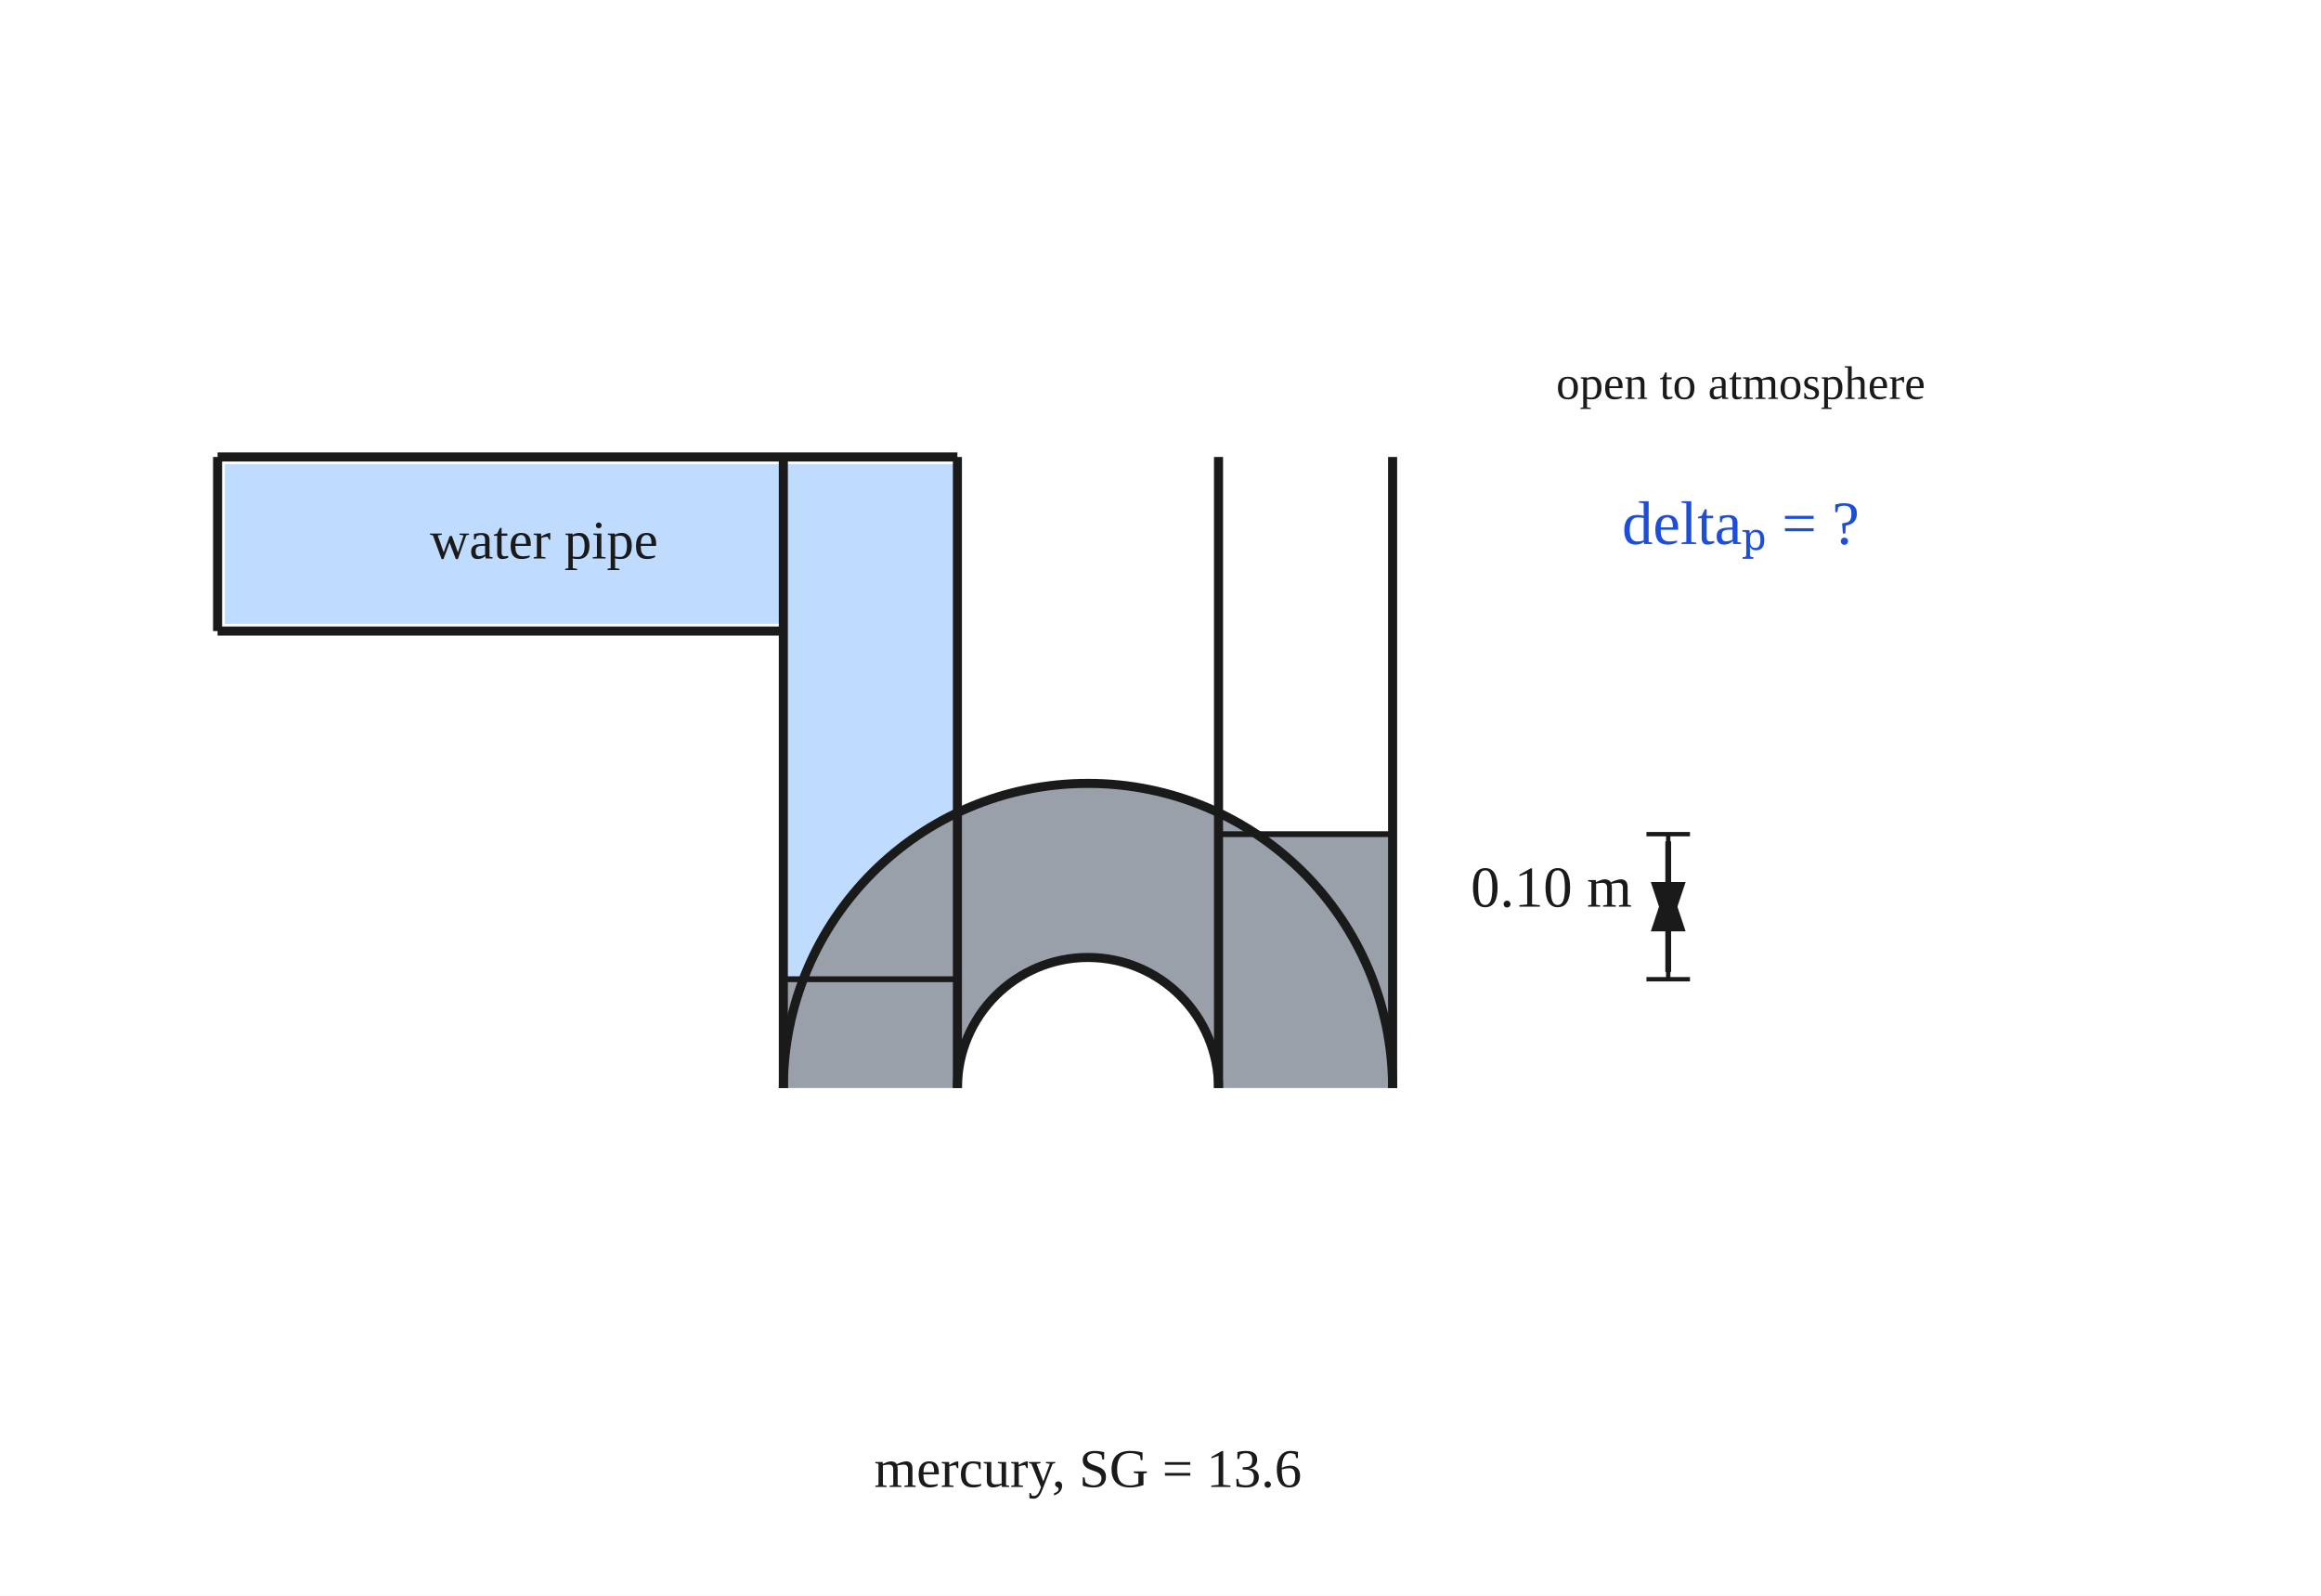
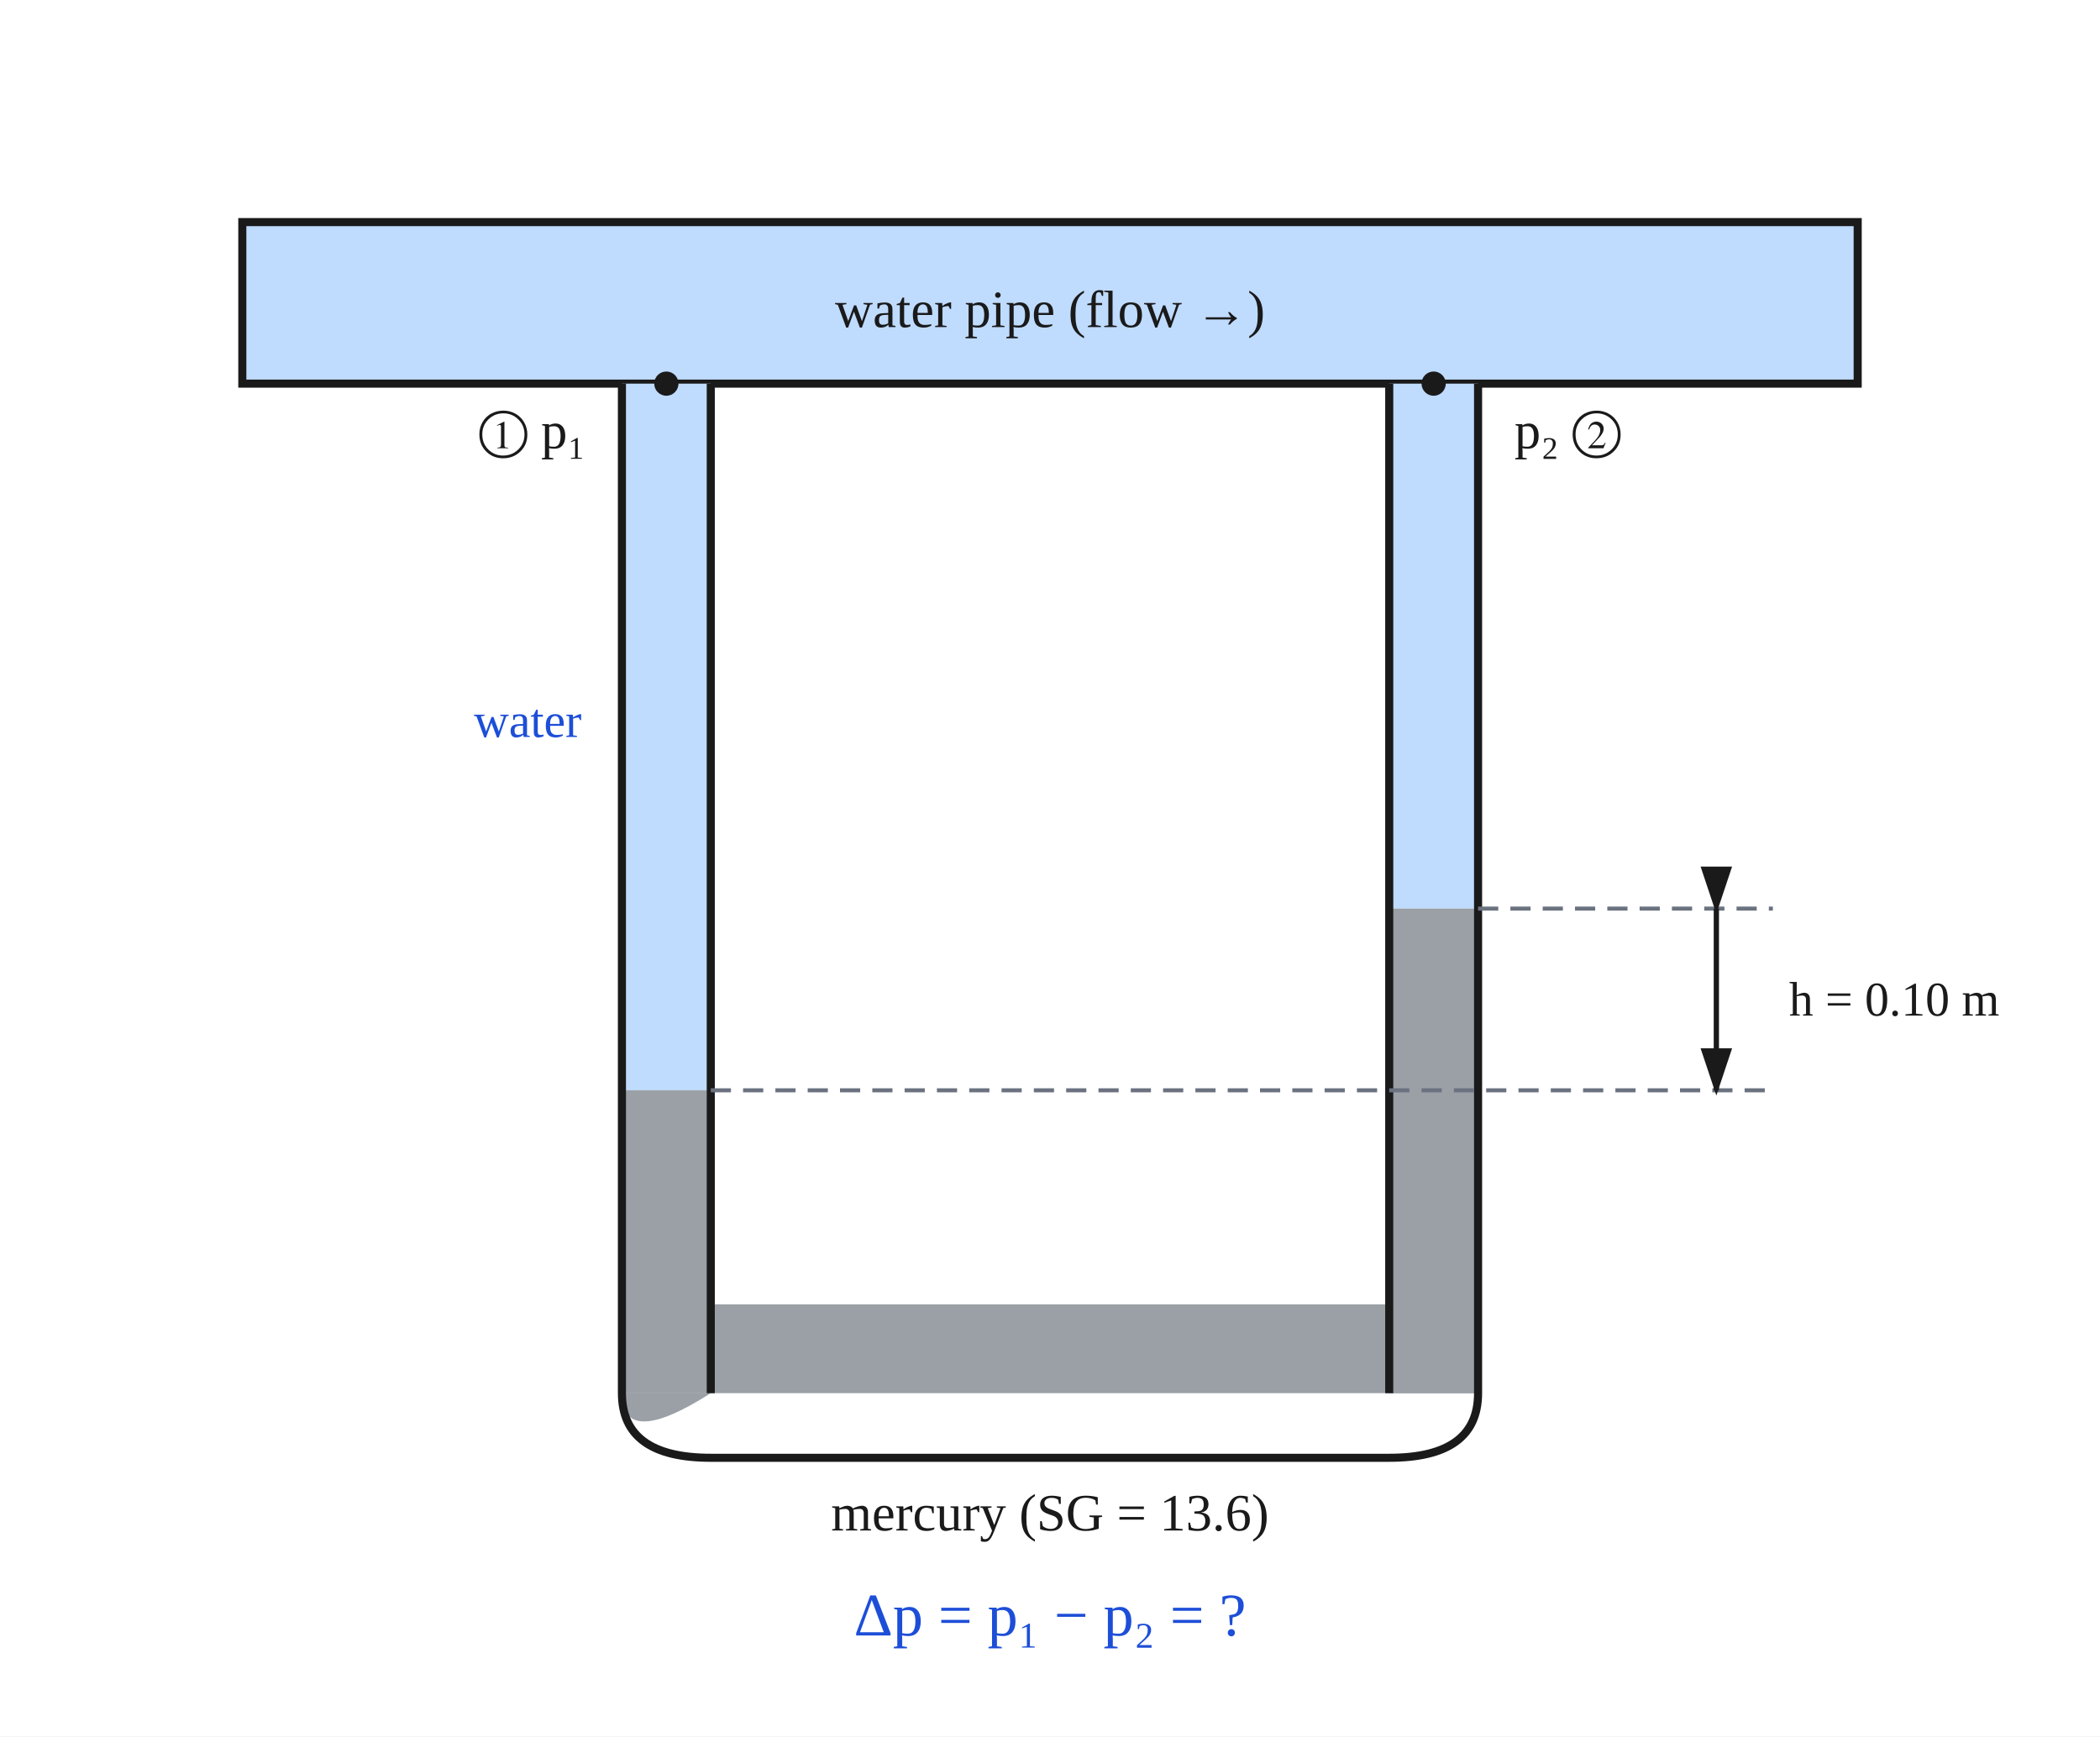
- <svg xmlns="http://www.w3.org/2000/svg" width="640" height="440" viewBox="0 0 640 440" role="img">
-   <rect width="640" height="440" fill="#ffffff" />
+ <svg xmlns="http://www.w3.org/2000/svg" width="520" height="430" viewBox="0 0 520 430" role="img" aria-label="U-tube differential mercury manometer measuring the pressure difference across a horizontal water pipe">
+   <rect width="520" height="430" fill="#ffffff" />
  <defs>
    <marker id="ah" markerWidth="10" markerHeight="10" refX="8" refY="3" orient="auto" markerUnits="strokeWidth">
-       <path d="M0,0 L9,3 L0,6 Z" fill="context-stroke" />
+       <path d="M0,0 L9,3 L0,6 Z" fill="#1a1a1a" />
    </marker>
-     <marker id="ahb" markerWidth="10" markerHeight="10" refX="8" refY="3" orient="auto" markerUnits="strokeWidth">
-       <path d="M0,0 L9,3 L0,6 Z" fill="#1d4ed8" />
+     <marker id="ahs" markerWidth="10" markerHeight="10" refX="1" refY="3" orient="auto" markerUnits="strokeWidth">
+       <path d="M9,0 L0,3 L9,6 Z" fill="#1a1a1a" />
    </marker>
  </defs>
-   <rect x="62" y="128" width="200" height="44" fill="#bfdbfe" stroke="none" stroke-width="0" />
-   <path d="M240,128 L240,270" fill="none" stroke="#bfdbfe" stroke-width="46" />
-   <path d="M240,270 L240,300 A60,60 0 0 1 360,300 L360,230" fill="none" stroke="#9aa0aa" stroke-width="46" />
-   <line x1="60" y1="126" x2="264" y2="126" stroke="#1a1a1a" stroke-width="2.5" />
-   <line x1="60" y1="174" x2="216" y2="174" stroke="#1a1a1a" stroke-width="2.5" />
-   <line x1="60" y1="126" x2="60" y2="174" stroke="#1a1a1a" stroke-width="2.5" />
-   <line x1="216" y1="126" x2="216" y2="300" stroke="#1a1a1a" stroke-width="2.5" />
-   <line x1="264" y1="126" x2="264" y2="300" stroke="#1a1a1a" stroke-width="2.5" />
-   <line x1="336" y1="126" x2="336" y2="300" stroke="#1a1a1a" stroke-width="2.5" />
-   <line x1="384" y1="126" x2="384" y2="300" stroke="#1a1a1a" stroke-width="2.5" />
-   <path d="M216.0,300.0 A84,84 0 0,1 384.0,300.0" fill="none" stroke="#1a1a1a" stroke-width="2.5" />
-   <path d="M264.0,300.0 A36,36 0 0,1 336.0,300.0" fill="none" stroke="#1a1a1a" stroke-width="2.5" />
-   <line x1="216" y1="270" x2="264" y2="270" stroke="#1a1a1a" stroke-width="1.6" />
-   <line x1="336" y1="230" x2="384" y2="230" stroke="#1a1a1a" stroke-width="1.6" />
-   <line x1="460" y1="230" x2="460" y2="270" stroke="#1a1a1a" stroke-width="1.2" />
-   <line x1="460" y1="232" x2="460" y2="256" stroke="#1a1a1a" stroke-width="1.6" marker-end="url(#ah)" />
-   <line x1="460" y1="268" x2="460" y2="244" stroke="#1a1a1a" stroke-width="1.6" marker-end="url(#ah)" />
-   <line x1="454" y1="230" x2="466" y2="230" stroke="#1a1a1a" stroke-width="1.2" />
-   <line x1="454" y1="270" x2="466" y2="270" stroke="#1a1a1a" stroke-width="1.2" />
-   <text x="450" y="250.0" text-anchor="end" font-family="Georgia, 'Times New Roman', serif" font-size="16" fill="#1a1a1a">0.10 m</text>
-   <text x="150" y="154" text-anchor="middle" font-family="Georgia, 'Times New Roman', serif" font-size="15" fill="#1a1a1a">water pipe</text>
-   <text x="300" y="410" text-anchor="middle" font-family="Georgia, 'Times New Roman', serif" font-size="15" fill="#1a1a1a">mercury, SG = 13.6</text>
-   <text x="480" y="150" text-anchor="middle" font-family="Georgia, 'Times New Roman', serif" font-size="17" fill="#1d4ed8">deltaₚ = ?</text>
-   <text x="480" y="110" text-anchor="middle" font-family="Georgia, 'Times New Roman', serif" font-size="13" fill="#1a1a1a">open to atmosphere</text>
+   <rect x="60" y="55" width="400" height="40" fill="#bfdbfe" stroke="#1a1a1a" stroke-width="2" />
+   <text x="260.0" y="81.0" text-anchor="middle" font-family="Georgia, 'Times New Roman', serif" font-size="13" fill="#1a1a1a">water pipe (flow →)</text>
+   <rect x="154" y="95" width="22" height="175" fill="#bfdbfe" />
+   <rect x="344" y="95" width="22" height="130" fill="#bfdbfe" />
+   <rect x="154" y="270" width="22" height="75" fill="#9aa0a6" />
+   <rect x="344" y="225" width="22" height="120" fill="#9aa0a6" />
+   <rect x="154" y="323" width="212" height="22" fill="#9aa0a6" />
+   <path d="M154,345 Q 154,359 176,345 " fill="#9aa0a6" />
+   <path d="M154,95 V345 Q 154,361 176,361 H344 Q 366,361 366,345 V95" fill="none" stroke="#1a1a1a" stroke-width="2" />
+   <line x1="176" y1="95" x2="176" y2="345" stroke="#1a1a1a" stroke-width="2" />
+   <line x1="344" y1="95" x2="344" y2="345" stroke="#1a1a1a" stroke-width="2" />
+   <text x="165.0" y="93.0" text-anchor="middle" font-family="Georgia, 'Times New Roman', serif" font-size="10" fill="#1a1a1a" />
+   <circle cx="165" cy="95" r="3" fill="#1a1a1a" />
+   <circle cx="355" cy="95" r="3" fill="#1a1a1a" />
+   <text x="145.0" y="111.0" text-anchor="end" font-family="Georgia, 'Times New Roman', serif" font-size="13" fill="#1a1a1a">① p₁</text>
+   <text x="375.0" y="111.0" text-anchor="start" font-family="Georgia, 'Times New Roman', serif" font-size="13" fill="#1a1a1a">p₂ ②</text>
+   <line x1="366" y1="225" x2="439" y2="225" stroke="#6b7280" stroke-width="1" stroke-dasharray="5,3" />
+   <line x1="176" y1="270" x2="439" y2="270" stroke="#6b7280" stroke-width="1" stroke-dasharray="5,3" />
+   <line x1="425" y1="225" x2="425" y2="270" stroke="#1a1a1a" stroke-width="1.3" marker-start="url(#ah)" marker-end="url(#ah)" />
+   <text x="443.0" y="251.5" text-anchor="start" font-family="Georgia, 'Times New Roman', serif" font-size="12" fill="#1a1a1a">h = 0.10 m</text>
+   <text x="144.0" y="182.5" text-anchor="end" font-family="Georgia, 'Times New Roman', serif" font-size="12" fill="#1d4ed8">water</text>
+   <text x="260.0" y="379.0" text-anchor="middle" font-family="Georgia, 'Times New Roman', serif" font-size="13" fill="#1a1a1a">mercury  (SG = 13.6)</text>
+   <text x="260.0" y="405.0" text-anchor="middle" font-family="Georgia, 'Times New Roman', serif" font-size="15" fill="#1d4ed8">Δp = p₁ − p₂ = ?</text>
</svg>
